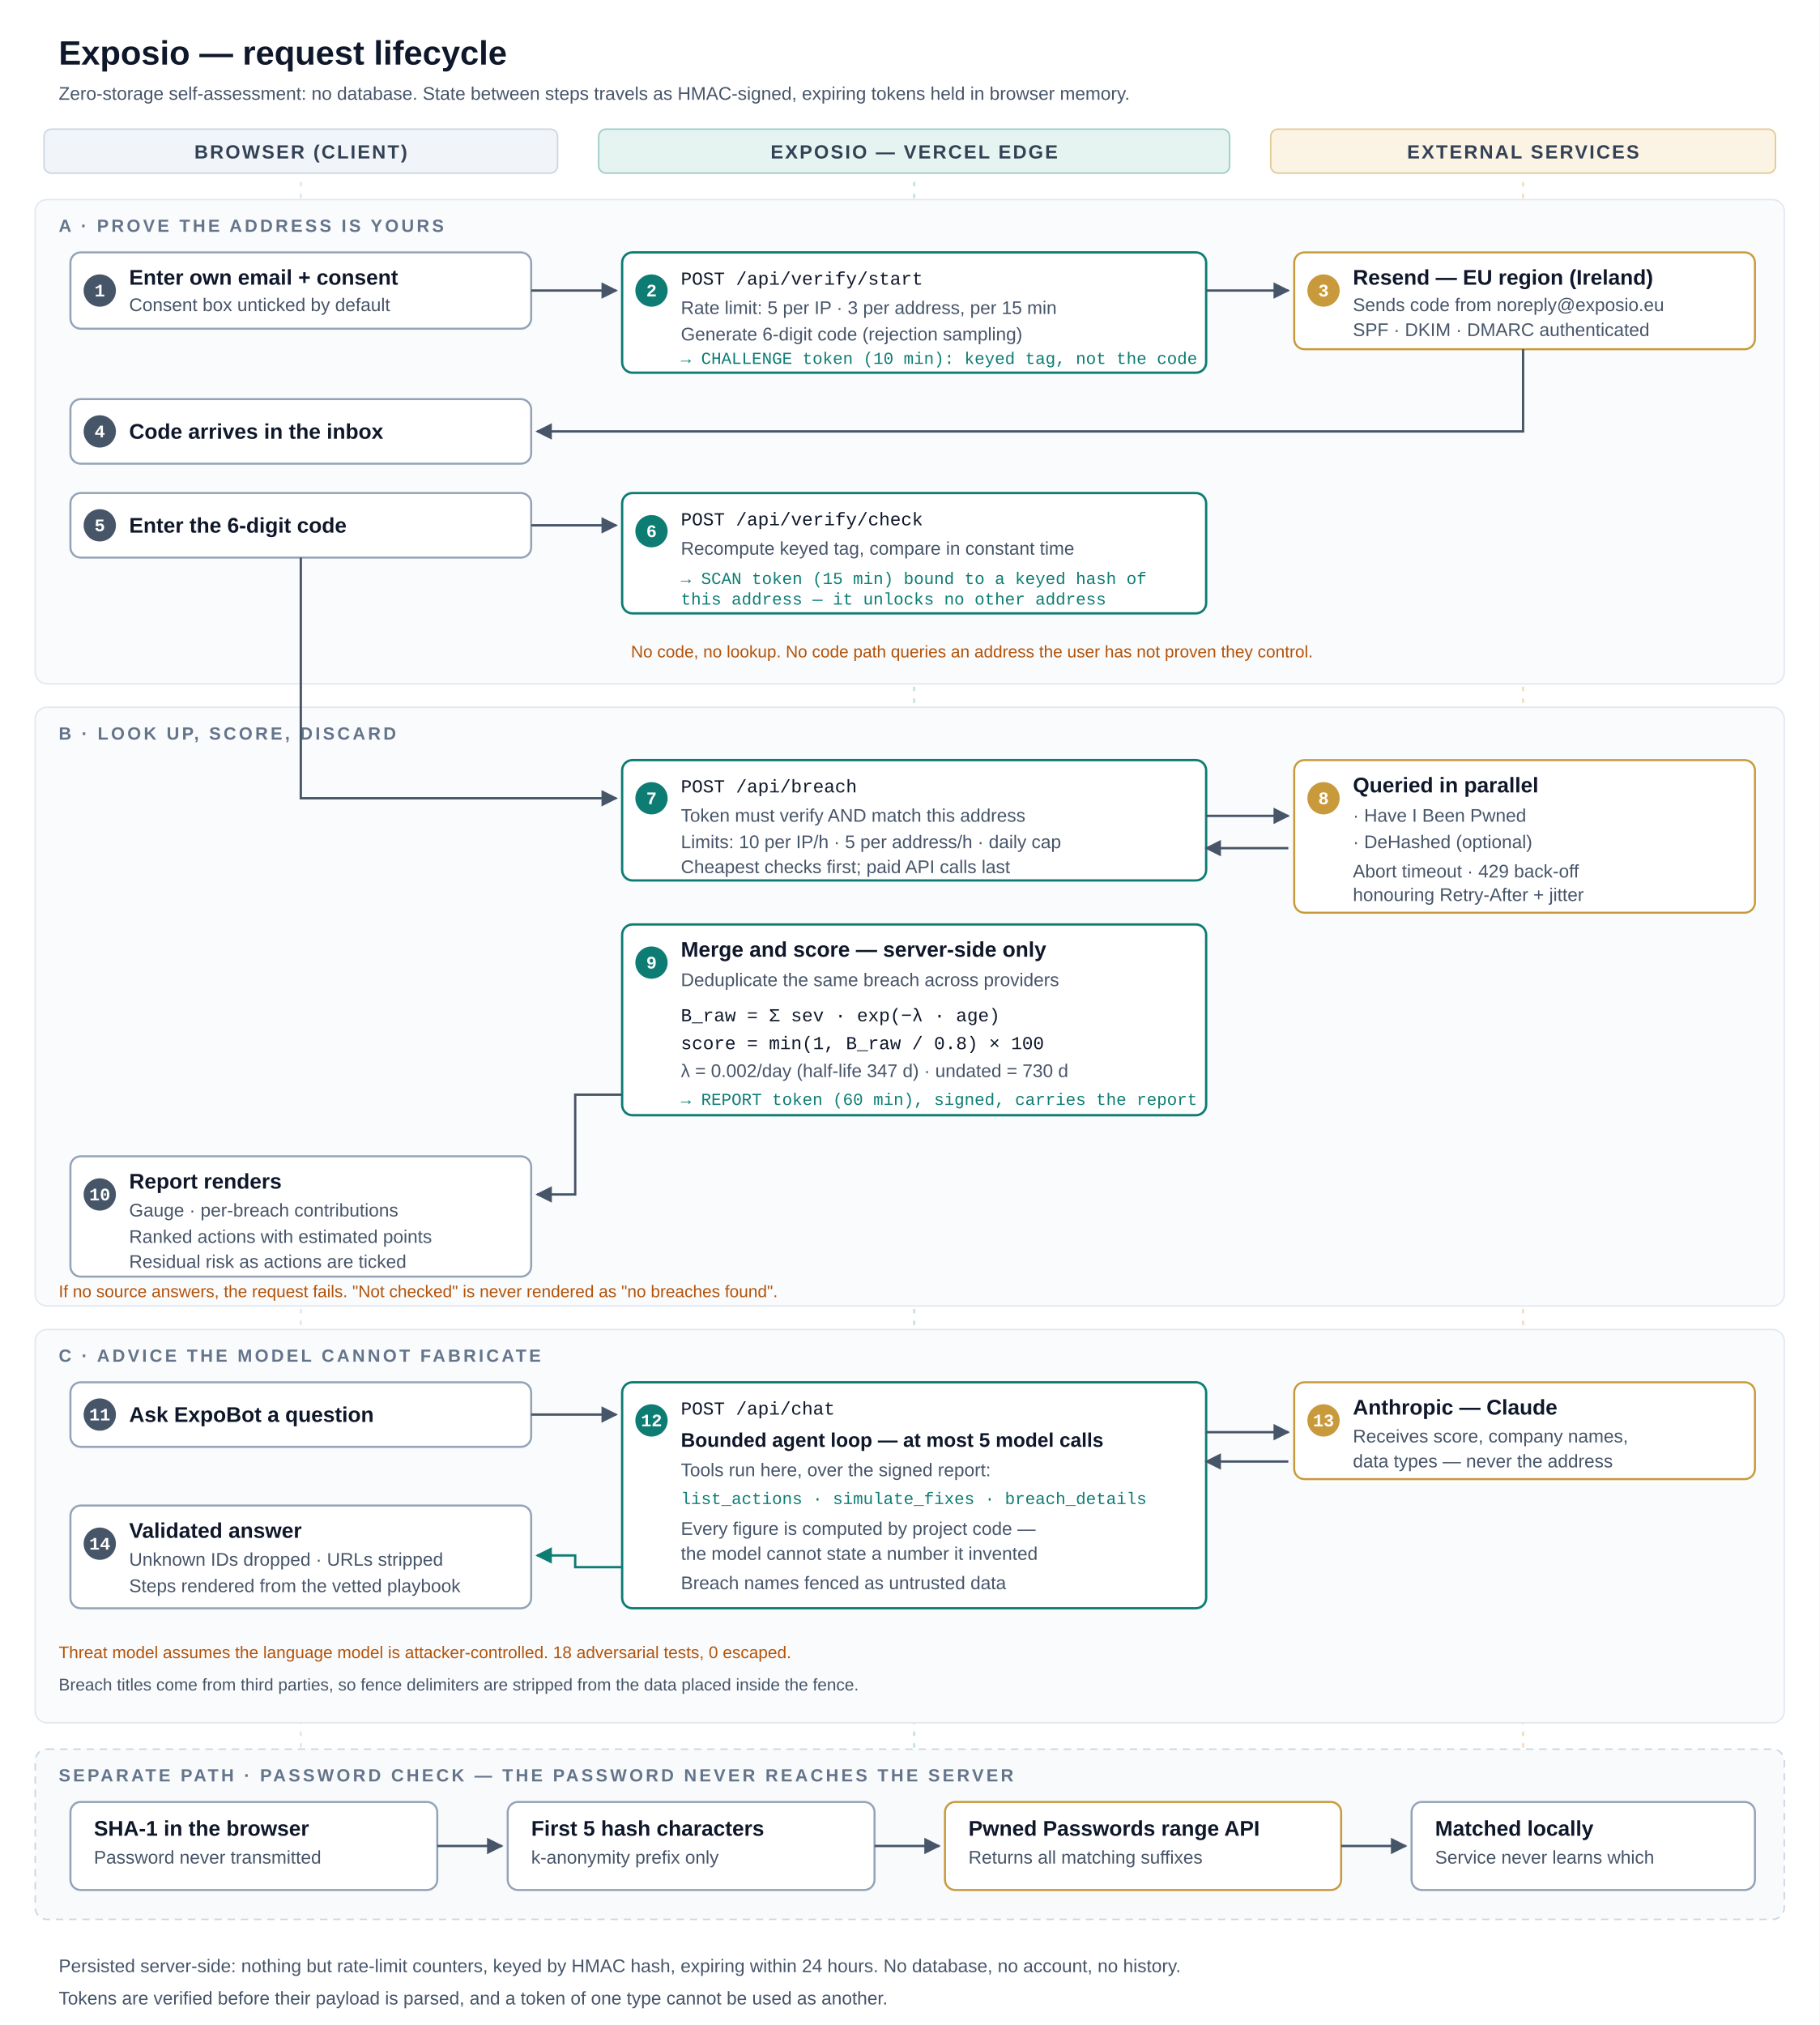
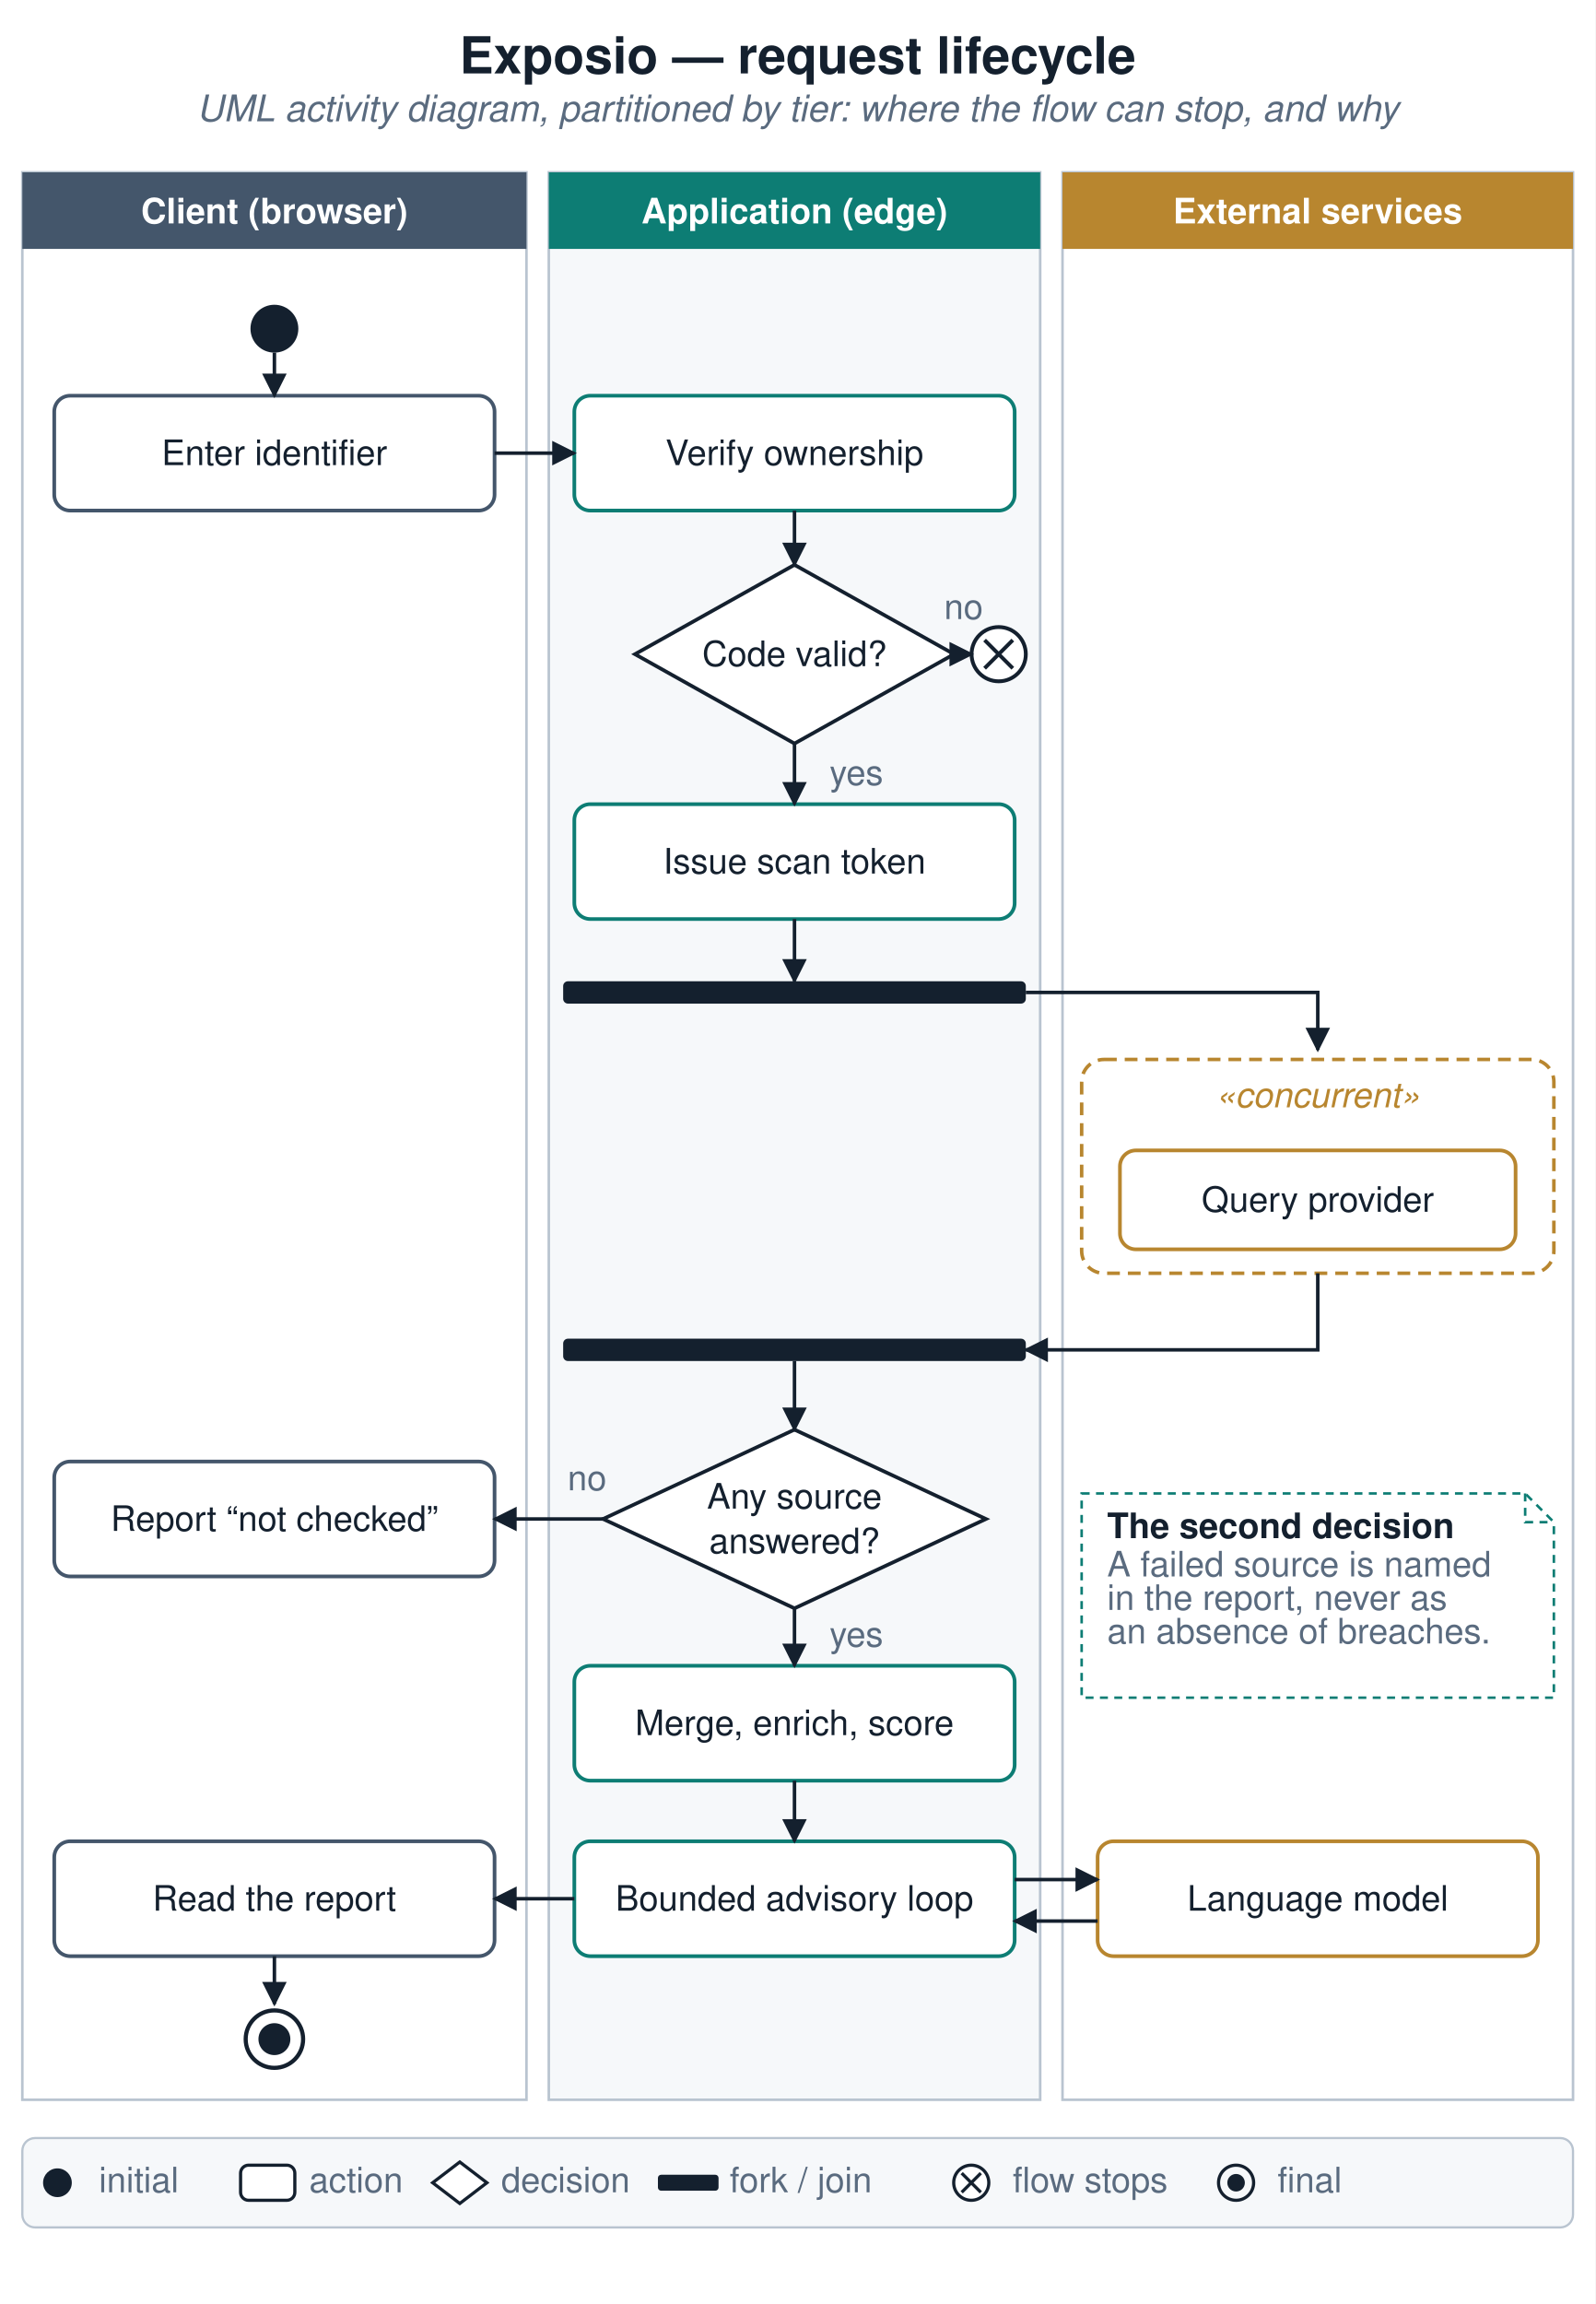
- <svg xmlns="http://www.w3.org/2000/svg" width="1240" height="1380" viewBox="0 0 1240 1380">
+ <svg xmlns="http://www.w3.org/2000/svg" viewBox="0 0 1000 1444" width="1000" height="1444" font-family="Segoe UI, Calibri, Helvetica, Arial, sans-serif">
  <defs>
-     <marker id="arr" viewBox="0 0 10 10" refX="9" refY="5" markerWidth="7" markerHeight="7" orient="auto-start-reverse">
-       <path d="M0,0 L10,5 L0,10 z" fill="#475569" />
+     <marker id="arrow" viewBox="0 0 10 10" refX="9" refY="5" markerWidth="7" markerHeight="7" orient="auto-start-reverse">
+       <path d="M0,0 L10,5 L0,10 z" fill="#14202E" />
    </marker>
-     <marker id="arrT" viewBox="0 0 10 10" refX="9" refY="5" markerWidth="7" markerHeight="7" orient="auto-start-reverse">
-       <path d="M0,0 L10,5 L0,10 z" fill="#0D7D74" />
+     <marker id="open" viewBox="0 0 10 10" refX="9" refY="5" markerWidth="9" markerHeight="9" orient="auto-start-reverse">
+       <path d="M0,0 L10,5 L0,10" fill="none" stroke="#14202E" stroke-width="1.6" />
+     </marker>
+     <marker id="hollow" viewBox="0 0 12 12" refX="11" refY="6" markerWidth="12" markerHeight="12" orient="auto-start-reverse">
+       <path d="M0,0 L12,6 L0,12 z" fill="#FFFFFF" stroke="#14202E" stroke-width="1.6" />
    </marker>
  </defs>
-   <rect width="1240" height="1380" fill="#FFFFFF" />
-   <g font-family="Segoe UI, Calibri, Arial, sans-serif">
-     <text x="40" y="44" font-size="23" font-weight="700" fill="#0F172A">Exposio — request lifecycle</text>
-     <text x="40" y="68" font-size="12.5" fill="#475569">Zero-storage self-assessment: no database. State between steps travels as HMAC-signed, expiring tokens held in browser memory.</text>
-     <rect x="30" y="88" width="350" height="30" rx="5" fill="#F1F5F9" stroke="#CBD5E1" />
-     <rect x="408" y="88" width="430" height="30" rx="5" fill="#E6F4F1" stroke="#9CCCC5" />
-     <rect x="866" y="88" width="344" height="30" rx="5" fill="#FBF3E4" stroke="#E3C892" />
-     <text x="205" y="108" font-size="13" font-weight="700" fill="#334155" letter-spacing="1.2" text-anchor="middle">BROWSER (CLIENT)</text>
-     <text x="623" y="108" font-size="13" font-weight="700" fill="#334155" letter-spacing="1.2" text-anchor="middle">EXPOSIO — VERCEL EDGE</text>
-     <text x="1038" y="108" font-size="13" font-weight="700" fill="#334155" letter-spacing="1.2" text-anchor="middle">EXTERNAL SERVICES</text>
-     <line x1="205" y1="124" x2="205" y2="1300" stroke="#E2E8F0" stroke-width="1.5" stroke-dasharray="3 5" />
-     <line x1="623" y1="124" x2="623" y2="1300" stroke="#C7E3DE" stroke-width="1.5" stroke-dasharray="3 5" />
-     <line x1="1038" y1="124" x2="1038" y2="1300" stroke="#EEDFC0" stroke-width="1.5" stroke-dasharray="3 5" />
-     <rect x="24" y="136" width="1192" height="330" rx="8" fill="#FAFBFC" stroke="#E2E8F0" />
-     <text x="40" y="158" font-size="12" font-weight="700" fill="#64748B" letter-spacing="1.8">A · PROVE THE ADDRESS IS YOURS</text>
-     <rect x="48" y="172" width="314" height="52" rx="7" fill="#FFFFFF" stroke="#94A3B8" stroke-width="1.4" />
-     <circle cx="68" cy="198" r="11" fill="#475569" />
-     <text x="68" y="202" font-family="Consolas, Courier New, monospace" font-size="12" font-weight="700" fill="#FFFFFF" text-anchor="middle">1</text>
-     <text x="88" y="194" font-size="14.5" font-weight="600" fill="#0F172A">Enter own email + consent</text>
-     <text x="88" y="212" font-size="12.5" fill="#475569">Consent box unticked by default</text>
-     <rect x="424" y="172" width="398" height="82" rx="7" fill="#FFFFFF" stroke="#0D7D74" stroke-width="1.6" />
-     <circle cx="444" cy="198" r="11" fill="#0D7D74" />
-     <text x="444" y="202" font-family="Consolas, Courier New, monospace" font-size="12" font-weight="700" fill="#FFFFFF" text-anchor="middle">2</text>
-     <text x="464" y="194" font-family="Consolas, Courier New, monospace" font-size="12.5" fill="#0F172A">POST /api/verify/start</text>
-     <text x="464" y="214" font-size="12.5" fill="#475569">Rate limit: 5 per IP · 3 per address, per 15 min</text>
-     <text x="464" y="232" font-size="12.5" fill="#475569">Generate 6-digit code (rejection sampling)</text>
-     <text x="464" y="248" font-family="Consolas, Courier New, monospace" font-size="11.5" fill="#0D7D74">→ CHALLENGE token (10 min): keyed tag, not the code</text>
-     <line x1="362" y1="198" x2="420" y2="198" stroke="#475569" stroke-width="1.6" marker-end="url(#arr)" />
-     <rect x="882" y="172" width="314" height="66" rx="7" fill="#FFFFFF" stroke="#C99A3B" stroke-width="1.4" />
-     <circle cx="902" cy="198" r="11" fill="#C99A3B" />
-     <text x="902" y="202" font-family="Consolas, Courier New, monospace" font-size="12" font-weight="700" fill="#FFFFFF" text-anchor="middle">3</text>
-     <text x="922" y="194" font-size="14.5" font-weight="600" fill="#0F172A">Resend — EU region (Ireland)</text>
-     <text x="922" y="212" font-size="12.5" fill="#475569">Sends code from noreply@exposio.eu</text>
-     <text x="922" y="229" font-size="12.5" fill="#475569">SPF · DKIM · DMARC authenticated</text>
-     <line x1="822" y1="198" x2="878" y2="198" stroke="#475569" stroke-width="1.6" marker-end="url(#arr)" />
-     <rect x="48" y="272" width="314" height="44" rx="7" fill="#FFFFFF" stroke="#94A3B8" stroke-width="1.4" />
-     <circle cx="68" cy="294" r="11" fill="#475569" />
-     <text x="68" y="298" font-family="Consolas, Courier New, monospace" font-size="12" font-weight="700" fill="#FFFFFF" text-anchor="middle">4</text>
-     <text x="88" y="299" font-size="14.5" font-weight="600" fill="#0F172A">Code arrives in the inbox</text>
-     <path d="M1038,238 L1038,294 L366,294" fill="none" stroke="#475569" stroke-width="1.6" marker-end="url(#arr)" />
-     <rect x="48" y="336" width="314" height="44" rx="7" fill="#FFFFFF" stroke="#94A3B8" stroke-width="1.4" />
-     <circle cx="68" cy="358" r="11" fill="#475569" />
-     <text x="68" y="362" font-family="Consolas, Courier New, monospace" font-size="12" font-weight="700" fill="#FFFFFF" text-anchor="middle">5</text>
-     <text x="88" y="363" font-size="14.5" font-weight="600" fill="#0F172A">Enter the 6-digit code</text>
-     <rect x="424" y="336" width="398" height="82" rx="7" fill="#FFFFFF" stroke="#0D7D74" stroke-width="1.6" />
-     <circle cx="444" cy="362" r="11" fill="#0D7D74" />
-     <text x="444" y="366" font-family="Consolas, Courier New, monospace" font-size="12" font-weight="700" fill="#FFFFFF" text-anchor="middle">6</text>
-     <text x="464" y="358" font-family="Consolas, Courier New, monospace" font-size="12.5" fill="#0F172A">POST /api/verify/check</text>
-     <text x="464" y="378" font-size="12.5" fill="#475569">Recompute keyed tag, compare in constant time</text>
-     <text x="464" y="398" font-family="Consolas, Courier New, monospace" font-size="11.5" fill="#0D7D74">→ SCAN token (15 min) bound to a keyed hash of</text>
-     <text x="464" y="412" font-family="Consolas, Courier New, monospace" font-size="11.5" fill="#0D7D74">   this address — it unlocks no other address</text>
-     <line x1="362" y1="358" x2="420" y2="358" stroke="#475569" stroke-width="1.6" marker-end="url(#arr)" />
-     <text x="430" y="448" font-size="11.5" fill="#B45309">No code, no lookup. No code path queries an address the user has not proven they control.</text>
-     <rect x="24" y="482" width="1192" height="408" rx="8" fill="#FAFBFC" stroke="#E2E8F0" />
-     <text x="40" y="504" font-size="12" font-weight="700" fill="#64748B" letter-spacing="1.8">B · LOOK UP, SCORE, DISCARD</text>
-     <rect x="424" y="518" width="398" height="82" rx="7" fill="#FFFFFF" stroke="#0D7D74" stroke-width="1.6" />
-     <circle cx="444" cy="544" r="11" fill="#0D7D74" />
-     <text x="444" y="548" font-family="Consolas, Courier New, monospace" font-size="12" font-weight="700" fill="#FFFFFF" text-anchor="middle">7</text>
-     <text x="464" y="540" font-family="Consolas, Courier New, monospace" font-size="12.5" fill="#0F172A">POST /api/breach</text>
-     <text x="464" y="560" font-size="12.5" fill="#475569">Token must verify AND match this address</text>
-     <text x="464" y="578" font-size="12.5" fill="#475569">Limits: 10 per IP/h · 5 per address/h · daily cap</text>
-     <text x="464" y="595" font-size="12.5" fill="#475569">Cheapest checks first; paid API calls last</text>
-     <path d="M205,380 L205,544 L420,544" fill="none" stroke="#475569" stroke-width="1.6" marker-end="url(#arr)" />
-     <rect x="882" y="518" width="314" height="104" rx="7" fill="#FFFFFF" stroke="#C99A3B" stroke-width="1.4" />
-     <circle cx="902" cy="544" r="11" fill="#C99A3B" />
-     <text x="902" y="548" font-family="Consolas, Courier New, monospace" font-size="12" font-weight="700" fill="#FFFFFF" text-anchor="middle">8</text>
-     <text x="922" y="540" font-size="14.5" font-weight="600" fill="#0F172A">Queried in parallel</text>
-     <text x="922" y="560" font-size="12.5" fill="#475569">· Have I Been Pwned</text>
-     <text x="922" y="578" font-size="12.5" fill="#475569">· DeHashed (optional)</text>
-     <text x="922" y="598" font-size="12.5" fill="#475569">Abort timeout · 429 back-off</text>
-     <text x="922" y="614" font-size="12.5" fill="#475569">honouring Retry-After + jitter</text>
-     <line x1="822" y1="556" x2="878" y2="556" stroke="#475569" stroke-width="1.6" marker-end="url(#arr)" />
-     <line x1="878" y1="578" x2="822" y2="578" stroke="#475569" stroke-width="1.6" marker-end="url(#arr)" />
-     <rect x="424" y="630" width="398" height="130" rx="7" fill="#FFFFFF" stroke="#0D7D74" stroke-width="1.6" />
-     <circle cx="444" cy="656" r="11" fill="#0D7D74" />
-     <text x="444" y="660" font-family="Consolas, Courier New, monospace" font-size="12" font-weight="700" fill="#FFFFFF" text-anchor="middle">9</text>
-     <text x="464" y="652" font-size="14.5" font-weight="600" fill="#0F172A">Merge and score — server-side only</text>
-     <text x="464" y="672" font-size="12.5" fill="#475569">Deduplicate the same breach across providers</text>
-     <text x="464" y="696" font-family="Consolas, Courier New, monospace" font-size="12.5" fill="#0F172A">B_raw = Σ sev · exp(−λ · age)</text>
-     <text x="464" y="715" font-family="Consolas, Courier New, monospace" font-size="12.5" fill="#0F172A">score = min(1, B_raw / 0.8) × 100</text>
-     <text x="464" y="734" font-size="12.5" fill="#475569">λ = 0.002/day (half-life 347 d) · undated = 730 d</text>
-     <text x="464" y="753" font-family="Consolas, Courier New, monospace" font-size="11.5" fill="#0D7D74">→ REPORT token (60 min), signed, carries the report</text>
-     <rect x="48" y="788" width="314" height="82" rx="7" fill="#FFFFFF" stroke="#94A3B8" stroke-width="1.4" />
-     <circle cx="68" cy="814" r="11" fill="#475569" />
-     <text x="68" y="818" font-family="Consolas, Courier New, monospace" font-size="12" font-weight="700" fill="#FFFFFF" text-anchor="middle">10</text>
-     <text x="88" y="810" font-size="14.5" font-weight="600" fill="#0F172A">Report renders</text>
-     <text x="88" y="829" font-size="12.5" fill="#475569">Gauge · per-breach contributions</text>
-     <text x="88" y="847" font-size="12.5" fill="#475569">Ranked actions with estimated points</text>
-     <text x="88" y="864" font-size="12.5" fill="#475569">Residual risk as actions are ticked</text>
-     <path d="M424,746 L392,746 L392,814 L366,814" fill="none" stroke="#475569" stroke-width="1.6" marker-end="url(#arr)" />
-     <text x="40" y="884" font-size="11.5" fill="#B45309">If no source answers, the request fails. "Not checked" is never rendered as "no breaches found".</text>
-     <rect x="24" y="906" width="1192" height="268" rx="8" fill="#FAFBFC" stroke="#E2E8F0" />
-     <text x="40" y="928" font-size="12" font-weight="700" fill="#64748B" letter-spacing="1.8">C · ADVICE THE MODEL CANNOT FABRICATE</text>
-     <rect x="48" y="942" width="314" height="44" rx="7" fill="#FFFFFF" stroke="#94A3B8" stroke-width="1.4" />
-     <circle cx="68" cy="964" r="11" fill="#475569" />
-     <text x="68" y="968" font-family="Consolas, Courier New, monospace" font-size="12" font-weight="700" fill="#FFFFFF" text-anchor="middle">11</text>
-     <text x="88" y="969" font-size="14.5" font-weight="600" fill="#0F172A">Ask ExpoBot a question</text>
-     <rect x="424" y="942" width="398" height="154" rx="7" fill="#FFFFFF" stroke="#0D7D74" stroke-width="1.6" />
-     <circle cx="444" cy="968" r="11" fill="#0D7D74" />
-     <text x="444" y="972" font-family="Consolas, Courier New, monospace" font-size="12" font-weight="700" fill="#FFFFFF" text-anchor="middle">12</text>
-     <text x="464" y="964" font-family="Consolas, Courier New, monospace" font-size="12.5" fill="#0F172A">POST /api/chat</text>
-     <text x="464" y="986" font-size="13.5" font-weight="600" fill="#0F172A">Bounded agent loop — at most 5 model calls</text>
-     <text x="464" y="1006" font-size="12.5" fill="#475569">Tools run here, over the signed report:</text>
-     <text x="464" y="1025" font-family="Consolas, Courier New, monospace" font-size="11.5" fill="#0D7D74">list_actions · simulate_fixes · breach_details</text>
-     <text x="464" y="1046" font-size="12.5" fill="#475569">Every figure is computed by project code —</text>
-     <text x="464" y="1063" font-size="12.5" fill="#475569">the model cannot state a number it invented</text>
-     <text x="464" y="1083" font-size="12.5" fill="#475569">Breach names fenced as untrusted data</text>
-     <line x1="362" y1="964" x2="420" y2="964" stroke="#475569" stroke-width="1.6" marker-end="url(#arr)" />
-     <rect x="882" y="942" width="314" height="66" rx="7" fill="#FFFFFF" stroke="#C99A3B" stroke-width="1.4" />
-     <circle cx="902" cy="968" r="11" fill="#C99A3B" />
-     <text x="902" y="972" font-family="Consolas, Courier New, monospace" font-size="12" font-weight="700" fill="#FFFFFF" text-anchor="middle">13</text>
-     <text x="922" y="964" font-size="14.5" font-weight="600" fill="#0F172A">Anthropic — Claude</text>
-     <text x="922" y="983" font-size="12.5" fill="#475569">Receives score, company names,</text>
-     <text x="922" y="1000" font-size="12.5" fill="#475569">data types — never the address</text>
-     <line x1="822" y1="976" x2="878" y2="976" stroke="#475569" stroke-width="1.6" marker-end="url(#arr)" />
-     <line x1="878" y1="996" x2="822" y2="996" stroke="#475569" stroke-width="1.6" marker-end="url(#arr)" />
-     <rect x="48" y="1026" width="314" height="70" rx="7" fill="#FFFFFF" stroke="#94A3B8" stroke-width="1.4" />
-     <circle cx="68" cy="1052" r="11" fill="#475569" />
-     <text x="68" y="1056" font-family="Consolas, Courier New, monospace" font-size="12" font-weight="700" fill="#FFFFFF" text-anchor="middle">14</text>
-     <text x="88" y="1048" font-size="14.5" font-weight="600" fill="#0F172A">Validated answer</text>
-     <text x="88" y="1067" font-size="12.5" fill="#475569">Unknown IDs dropped · URLs stripped</text>
-     <text x="88" y="1085" font-size="12.5" fill="#475569">Steps rendered from the vetted playbook</text>
-     <path d="M424,1068 L392,1068 L392,1060 L366,1060" fill="none" stroke="#0D7D74" stroke-width="1.6" marker-end="url(#arrT)" />
-     <text x="40" y="1130" font-size="11.5" fill="#B45309">Threat model assumes the language model is attacker-controlled. 18 adversarial tests, 0 escaped.</text>
-     <text x="40" y="1152" font-size="11.5" fill="#475569">Breach titles come from third parties, so fence delimiters are stripped from the data placed inside the fence.</text>
-     <rect x="24" y="1192" width="1192" height="116" rx="8" fill="#F8FAFC" stroke="#CBD5E1" stroke-dasharray="5 4" />
-     <text x="40" y="1214" font-size="12" font-weight="700" fill="#64748B" letter-spacing="1.8">SEPARATE PATH · PASSWORD CHECK — THE PASSWORD NEVER REACHES THE SERVER</text>
-     <rect x="48" y="1228" width="250" height="60" rx="7" fill="#FFFFFF" stroke="#94A3B8" stroke-width="1.4" />
-     <text x="64" y="1251" font-size="14.5" font-weight="600" fill="#0F172A">SHA-1 in the browser</text>
-     <text x="64" y="1270" font-size="12.5" fill="#475569">Password never transmitted</text>
-     <rect x="346" y="1228" width="250" height="60" rx="7" fill="#FFFFFF" stroke="#94A3B8" stroke-width="1.4" />
-     <text x="362" y="1251" font-size="14.5" font-weight="600" fill="#0F172A">First 5 hash characters</text>
-     <text x="362" y="1270" font-size="12.5" fill="#475569">k-anonymity prefix only</text>
-     <rect x="644" y="1228" width="270" height="60" rx="7" fill="#FFFFFF" stroke="#C99A3B" stroke-width="1.4" />
-     <text x="660" y="1251" font-size="14.5" font-weight="600" fill="#0F172A">Pwned Passwords range API</text>
-     <text x="660" y="1270" font-size="12.5" fill="#475569">Returns all matching suffixes</text>
-     <rect x="962" y="1228" width="234" height="60" rx="7" fill="#FFFFFF" stroke="#94A3B8" stroke-width="1.4" />
-     <text x="978" y="1251" font-size="14.5" font-weight="600" fill="#0F172A">Matched locally</text>
-     <text x="978" y="1270" font-size="12.5" fill="#475569">Service never learns which</text>
-     <line x1="298" y1="1258" x2="342" y2="1258" stroke="#475569" stroke-width="1.6" marker-end="url(#arr)" />
-     <line x1="596" y1="1258" x2="640" y2="1258" stroke="#475569" stroke-width="1.6" marker-end="url(#arr)" />
-     <line x1="914" y1="1258" x2="958" y2="1258" stroke="#475569" stroke-width="1.6" marker-end="url(#arr)" />
-     <text x="40" y="1344" font-size="12.5" fill="#475569">Persisted server-side: nothing but rate-limit counters, keyed by HMAC hash, expiring within 24 hours. No database, no account, no history.</text>
-     <text x="40" y="1366" font-size="12.5" fill="#475569">Tokens are verified before their payload is parsed, and a token of one type cannot be used as another.</text>
-   </g>
+   <rect width="1000" height="1444" fill="#FFFFFF" />
+   <text x="500.0" y="46" font-family="Segoe UI, Calibri, Helvetica, Arial, sans-serif" font-size="32" fill="#14202E" text-anchor="middle" font-weight="600">Exposio — request lifecycle</text>
+   <text x="500.0" y="76" font-family="Segoe UI, Calibri, Helvetica, Arial, sans-serif" font-size="23" fill="#5A6B7F" text-anchor="middle" font-weight="400" font-style="italic">UML activity diagram, partitioned by tier: where the flow can stop, and why</text>
+   <rect x="14" y="108" width="316" height="1208" fill="#FFFFFF" stroke="#B9C4D0" stroke-width="1.6" />
+   <rect x="14" y="108" width="316" height="48" fill="#44566B" />
+   <text x="172.0" y="140" font-family="Segoe UI, Calibri, Helvetica, Arial, sans-serif" font-size="22" fill="#FFFFFF" text-anchor="middle" font-weight="600">Client (browser)</text>
+   <rect x="344" y="108" width="308" height="1208" fill="#F6F8FA" stroke="#B9C4D0" stroke-width="1.6" />
+   <rect x="344" y="108" width="308" height="48" fill="#0D7D74" />
+   <text x="498.0" y="140" font-family="Segoe UI, Calibri, Helvetica, Arial, sans-serif" font-size="22" fill="#FFFFFF" text-anchor="middle" font-weight="600">Application (edge)</text>
+   <rect x="666" y="108" width="320" height="1208" fill="#FFFFFF" stroke="#B9C4D0" stroke-width="1.6" />
+   <rect x="666" y="108" width="320" height="48" fill="#B8862F" />
+   <text x="826.0" y="140" font-family="Segoe UI, Calibri, Helvetica, Arial, sans-serif" font-size="22" fill="#FFFFFF" text-anchor="middle" font-weight="600">External services</text>
+   <circle cx="172" cy="206" r="15" fill="#14202E" />
+   <rect x="34.0" y="248.0" width="276" height="72" rx="10" fill="#FFFFFF" stroke="#44566B" stroke-width="2.3" />
+   <text x="172" y="291.48" font-family="Segoe UI, Calibri, Helvetica, Arial, sans-serif" font-size="22" fill="#14202E" text-anchor="middle" font-weight="400">Enter identifier</text>
+   <path d="M172,221 L172,248" fill="none" stroke="#14202E" stroke-width="2.2" marker-end="url(#arrow)" />
+   <rect x="360.0" y="248.0" width="276" height="72" rx="10" fill="#FFFFFF" stroke="#0D7D74" stroke-width="2.3" />
+   <text x="498" y="291.48" font-family="Segoe UI, Calibri, Helvetica, Arial, sans-serif" font-size="22" fill="#14202E" text-anchor="middle" font-weight="400">Verify ownership</text>
+   <path d="M310,284 L360,284" fill="none" stroke="#14202E" stroke-width="2.2" marker-end="url(#arrow)" />
+   <path d="M498,354.0 L598.0,410 L498,466.0 L398.0,410 Z" fill="#FFFFFF" stroke="#14202E" stroke-width="2.3" />
+   <text x="498" y="417.48" font-family="Segoe UI, Calibri, Helvetica, Arial, sans-serif" font-size="22" fill="#14202E" text-anchor="middle" font-weight="400">Code valid?</text>
+   <path d="M498,320 L498,354" fill="none" stroke="#14202E" stroke-width="2.2" marker-end="url(#arrow)" />
+   <circle cx="626" cy="410" r="17" fill="#FFFFFF" stroke="#14202E" stroke-width="2.4" />
+   <path d="M617.16,401.16 L634.84,418.84 M634.84,401.16 L617.16,418.84" stroke="#14202E" stroke-width="2.4" />
+   <path d="M598,410 L609,410" fill="none" stroke="#14202E" stroke-width="2.2" marker-end="url(#arrow)" />
+   <text x="604" y="388" font-family="Segoe UI, Calibri, Helvetica, Arial, sans-serif" font-size="22" fill="#5A6B7F" text-anchor="middle" font-weight="400">no</text>
+   <rect x="360.0" y="504.0" width="276" height="72" rx="10" fill="#FFFFFF" stroke="#0D7D74" stroke-width="2.3" />
+   <text x="498" y="547.48" font-family="Segoe UI, Calibri, Helvetica, Arial, sans-serif" font-size="22" fill="#14202E" text-anchor="middle" font-weight="400">Issue scan token</text>
+   <path d="M498,466 L498,504" fill="none" stroke="#14202E" stroke-width="2.2" marker-end="url(#arrow)" />
+   <text x="520" y="492" font-family="Segoe UI, Calibri, Helvetica, Arial, sans-serif" font-size="22" fill="#5A6B7F" text-anchor="start" font-weight="400">yes</text>
+   <rect x="353.0" y="615" width="290" height="14" rx="3" fill="#14202E" />
+   <path d="M498,576 L498,615" fill="none" stroke="#14202E" stroke-width="2.2" marker-end="url(#arrow)" />
+   <rect x="678" y="664" width="296" height="134" rx="14" fill="#FFFFFF" stroke="#B8862F" stroke-width="2.2" stroke-dasharray="8 5" />
+   <text x="826" y="694" font-family="Segoe UI, Calibri, Helvetica, Arial, sans-serif" font-size="22" fill="#B8862F" text-anchor="middle" font-weight="400" font-style="italic">«concurrent»</text>
+   <rect x="702.0" y="721.0" width="248" height="62" rx="10" fill="#FFFFFF" stroke="#B8862F" stroke-width="2.3" />
+   <text x="826" y="759.48" font-family="Segoe UI, Calibri, Helvetica, Arial, sans-serif" font-size="22" fill="#14202E" text-anchor="middle" font-weight="400">Query provider</text>
+   <path d="M643,622 L826,622 L826,658" fill="none" stroke="#14202E" stroke-width="2.2" marker-end="url(#arrow)" />
+   <rect x="353.0" y="839" width="290" height="14" rx="3" fill="#14202E" />
+   <path d="M826,798 L826,846 L643,846" fill="none" stroke="#14202E" stroke-width="2.2" marker-end="url(#arrow)" />
+   <path d="M498,896.0 L618.0,952 L498,1008.0 L378.0,952 Z" fill="#FFFFFF" stroke="#14202E" stroke-width="2.3" />
+   <text x="498" y="945.48" font-family="Segoe UI, Calibri, Helvetica, Arial, sans-serif" font-size="22" fill="#14202E" text-anchor="middle" font-weight="400">Any source</text>
+   <text x="498" y="973.48" font-family="Segoe UI, Calibri, Helvetica, Arial, sans-serif" font-size="22" fill="#14202E" text-anchor="middle" font-weight="400">answered?</text>
+   <path d="M498,853 L498,896" fill="none" stroke="#14202E" stroke-width="2.2" marker-end="url(#arrow)" />
+   <rect x="34.0" y="916.0" width="276" height="72" rx="10" fill="#FFFFFF" stroke="#44566B" stroke-width="2.3" />
+   <text x="172" y="959.48" font-family="Segoe UI, Calibri, Helvetica, Arial, sans-serif" font-size="22" fill="#14202E" text-anchor="middle" font-weight="400">Report “not checked”</text>
+   <path d="M378,952 L310,952" fill="none" stroke="#14202E" stroke-width="2.2" marker-end="url(#arrow)" />
+   <text x="368" y="934" font-family="Segoe UI, Calibri, Helvetica, Arial, sans-serif" font-size="22" fill="#5A6B7F" text-anchor="middle" font-weight="400">no</text>
+   <rect x="360.0" y="1044.0" width="276" height="72" rx="10" fill="#FFFFFF" stroke="#0D7D74" stroke-width="2.3" />
+   <text x="498" y="1087.48" font-family="Segoe UI, Calibri, Helvetica, Arial, sans-serif" font-size="22" fill="#14202E" text-anchor="middle" font-weight="400">Merge, enrich, score</text>
+   <path d="M498,1008 L498,1044" fill="none" stroke="#14202E" stroke-width="2.2" marker-end="url(#arrow)" />
+   <text x="520" y="1032" font-family="Segoe UI, Calibri, Helvetica, Arial, sans-serif" font-size="22" fill="#5A6B7F" text-anchor="start" font-weight="400">yes</text>
+   <rect x="360.0" y="1154.0" width="276" height="72" rx="10" fill="#FFFFFF" stroke="#0D7D74" stroke-width="2.3" />
+   <text x="498" y="1197.48" font-family="Segoe UI, Calibri, Helvetica, Arial, sans-serif" font-size="22" fill="#14202E" text-anchor="middle" font-weight="400">Bounded advisory loop</text>
+   <path d="M498,1116 L498,1154" fill="none" stroke="#14202E" stroke-width="2.2" marker-end="url(#arrow)" />
+   <rect x="688.0" y="1154.0" width="276" height="72" rx="10" fill="#FFFFFF" stroke="#B8862F" stroke-width="2.3" />
+   <text x="826" y="1197.48" font-family="Segoe UI, Calibri, Helvetica, Arial, sans-serif" font-size="22" fill="#14202E" text-anchor="middle" font-weight="400">Language model</text>
+   <path d="M636,1178 L688,1178" fill="none" stroke="#14202E" stroke-width="2.2" marker-end="url(#arrow)" />
+   <path d="M688,1204 L636,1204" fill="none" stroke="#14202E" stroke-width="2.2" marker-end="url(#arrow)" />
+   <rect x="34.0" y="1154.0" width="276" height="72" rx="10" fill="#FFFFFF" stroke="#44566B" stroke-width="2.3" />
+   <text x="172" y="1197.48" font-family="Segoe UI, Calibri, Helvetica, Arial, sans-serif" font-size="22" fill="#14202E" text-anchor="middle" font-weight="400">Read the report</text>
+   <path d="M360,1190 L310,1190" fill="none" stroke="#14202E" stroke-width="2.2" marker-end="url(#arrow)" />
+   <circle cx="172" cy="1278" r="18" fill="none" stroke="#14202E" stroke-width="2.6" />
+   <circle cx="172" cy="1278" r="10" fill="#14202E" />
+   <path d="M172,1226 L172,1256" fill="none" stroke="#14202E" stroke-width="2.2" marker-end="url(#arrow)" />
+   <path d="M678,936 L956,936 L974,954 L974,1064 L678,1064 Z" fill="#FFFFFF" stroke="#0D7D74" stroke-width="1.6" stroke-dasharray="5 4" />
+   <path d="M956,936 L956,954 L974,954" fill="none" stroke="#0D7D74" stroke-width="1.6" stroke-dasharray="5 4" />
+   <text x="694" y="964" font-family="Segoe UI, Calibri, Helvetica, Arial, sans-serif" font-size="22" fill="#14202E" text-anchor="start" font-weight="600">The second decision</text>
+   <text x="694" y="988" font-family="Segoe UI, Calibri, Helvetica, Arial, sans-serif" font-size="22" fill="#5A6B7F" text-anchor="start" font-weight="400">A failed source is named</text>
+   <text x="694" y="1009" font-family="Segoe UI, Calibri, Helvetica, Arial, sans-serif" font-size="22" fill="#5A6B7F" text-anchor="start" font-weight="400">in the report, never as</text>
+   <text x="694" y="1030" font-family="Segoe UI, Calibri, Helvetica, Arial, sans-serif" font-size="22" fill="#5A6B7F" text-anchor="start" font-weight="400">an absence of breaches.</text>
+   <rect x="14" y="1340" width="972" height="56" rx="8" fill="#F6F8FA" stroke="#B9C4D0" stroke-width="1.4" />
+   <circle cx="36" cy="1368" r="9" fill="#14202E" />
+   <text x="62" y="1374" font-family="Segoe UI, Calibri, Helvetica, Arial, sans-serif" font-size="22" fill="#5A6B7F" text-anchor="start" font-weight="400">initial</text>
+   <rect x="150.8" y="1357" width="34" height="22" rx="5" fill="#FFF" stroke="#14202E" stroke-width="2" />
+   <text x="193.8" y="1374" font-family="Segoe UI, Calibri, Helvetica, Arial, sans-serif" font-size="22" fill="#5A6B7F" text-anchor="start" font-weight="400">action</text>
+   <path d="M288.2,1355 L305.2,1368 L288.2,1381 L271.2,1368 Z" fill="#FFF" stroke="#14202E" stroke-width="2" />
+   <text x="314.2" y="1374" font-family="Segoe UI, Calibri, Helvetica, Arial, sans-serif" font-size="22" fill="#5A6B7F" text-anchor="start" font-weight="400">decision</text>
+   <rect x="412.4" y="1363" width="38" height="10" rx="2" fill="#14202E" />
+   <text x="457.4" y="1374" font-family="Segoe UI, Calibri, Helvetica, Arial, sans-serif" font-size="22" fill="#5A6B7F" text-anchor="start" font-weight="400">fork / join</text>
+   <circle cx="608.8" cy="1368" r="11" fill="#FFF" stroke="#14202E" stroke-width="2" />
+   <path d="M602.8,1362 L614.8,1374 M614.8,1362 L602.8,1374" stroke="#14202E" stroke-width="2" />
+   <text x="634.8" y="1374" font-family="Segoe UI, Calibri, Helvetica, Arial, sans-serif" font-size="22" fill="#5A6B7F" text-anchor="start" font-weight="400">flow stops</text>
+   <circle cx="774.8" cy="1368" r="11" fill="none" stroke="#14202E" stroke-width="2" />
+   <circle cx="774.8" cy="1368" r="5.5" fill="#14202E" />
+   <text x="800.8" y="1374" font-family="Segoe UI, Calibri, Helvetica, Arial, sans-serif" font-size="22" fill="#5A6B7F" text-anchor="start" font-weight="400">final</text>
</svg>
